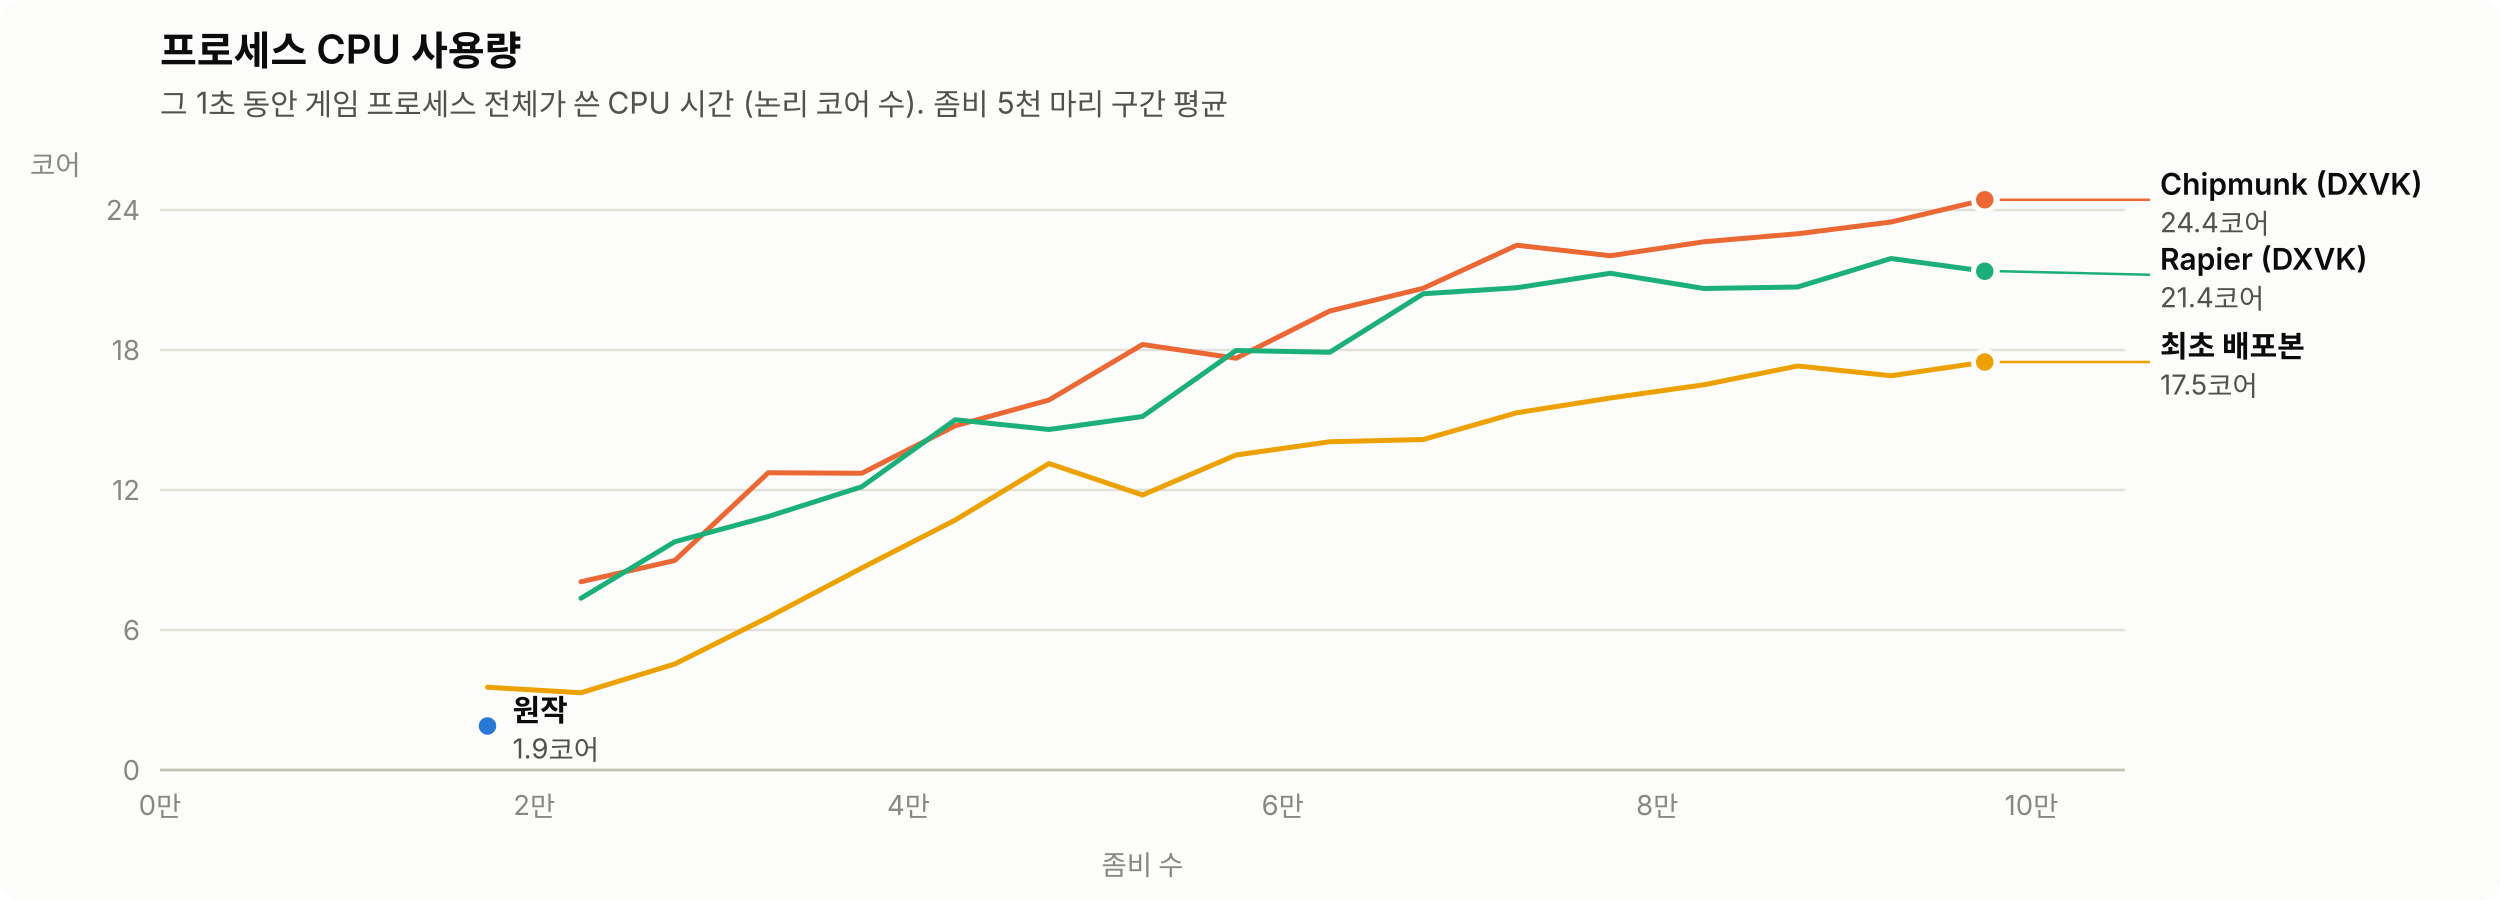
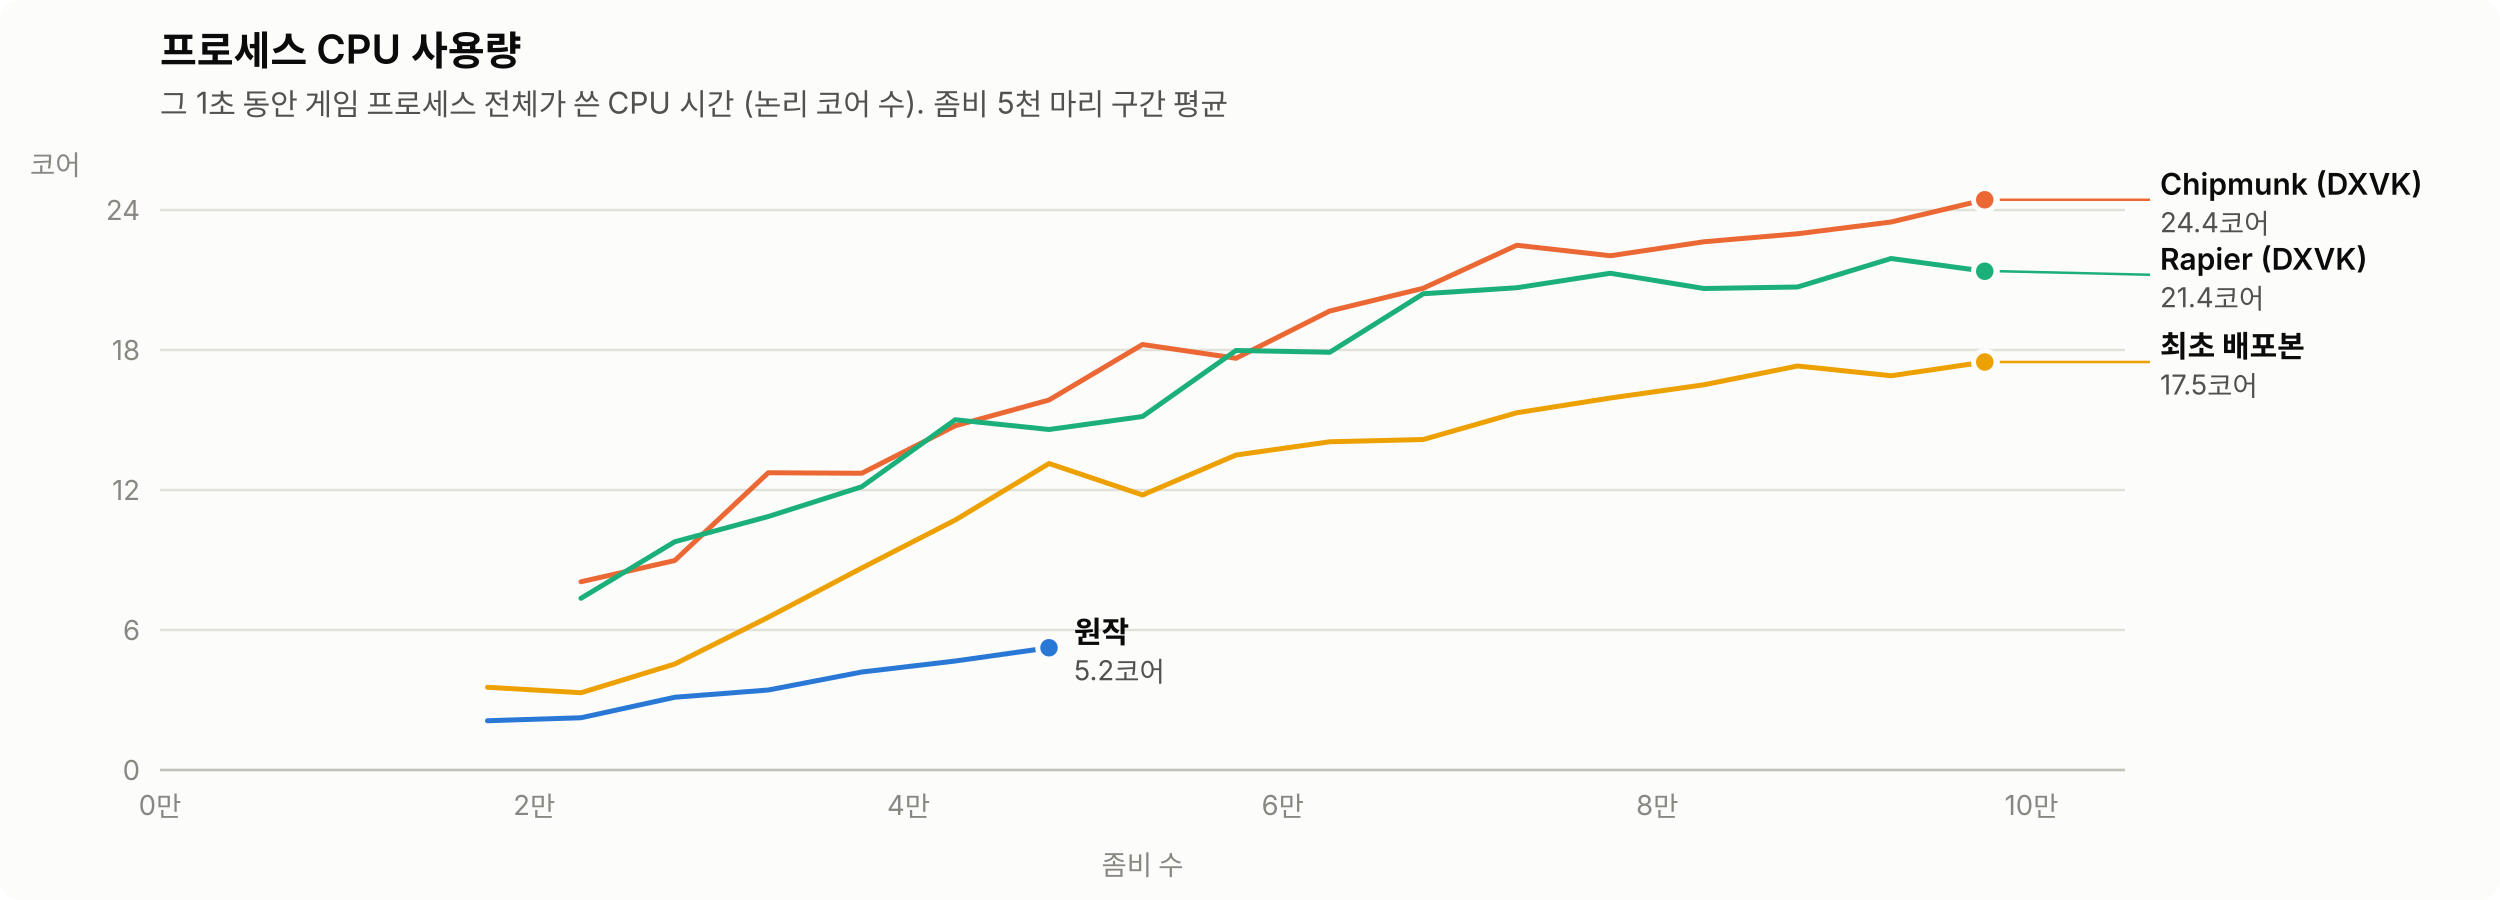
<svg xmlns="http://www.w3.org/2000/svg" viewBox="0 0 1000 360" width="1000" height="360" role="img" aria-label="프로세스 CPU 사용량">
  <style>svg{font-family:system-ui, -apple-system, "Segoe UI", "Malgun Gothic", sans-serif}.bg{fill:#fcfcfb}.t1{fill:#0b0b0b}.t2{fill:#52514e}.tm{fill:#898781}.grid{stroke:#e1e0d9}.axis{stroke:#c3c2b7}.ring{stroke:#fcfcfb}.ref{stroke:#898781}.s-original{stroke:#2a78d6}.f-original{fill:#2a78d6}.s-first{stroke:#eda100}.f-first{fill:#eda100}.s-chipmunk{stroke:#eb6834}.f-chipmunk{fill:#eb6834}.s-rapier{stroke:#1baf7a}.f-rapier{fill:#1baf7a}@media (prefers-color-scheme: dark){.bg{fill:#1a1a19}.t1{fill:#f0efec}.t2{fill:#c3c2b7}.grid{stroke:#2c2c2a}.axis{stroke:#383835}.ring{stroke:#1a1a19}.s-original{stroke:#3987e5}.f-original{fill:#3987e5}.s-first{stroke:#c98500}.f-first{fill:#c98500}.s-chipmunk{stroke:#d95926}.f-chipmunk{fill:#d95926}.s-rapier{stroke:#199e70}.f-rapier{fill:#199e70}}</style>
  <rect class="bg" width="1000" height="360" rx="8" />
  <text class="t1" x="64" y="26" font-size="16" font-weight="600">프로세스 CPU 사용량</text>
  <text class="t2" x="64" y="46" font-size="12">그 1초 동안 게임 프로세스 전체가 쓴 CPU 시간 (논리 코어 수). 좀비 5천 마리 구간 평균</text>
  <line class="grid" x1="64" x2="850" y1="308.0" y2="308.0" stroke-width="1" />
  <text class="tm" x="56" y="312.0" font-size="11" text-anchor="end">0</text>
  <line class="grid" x1="64" x2="850" y1="252.0" y2="252.0" stroke-width="1" />
  <text class="tm" x="56" y="256.0" font-size="11" text-anchor="end">6</text>
  <line class="grid" x1="64" x2="850" y1="196.0" y2="196.0" stroke-width="1" />
  <text class="tm" x="56" y="200.0" font-size="11" text-anchor="end">12</text>
  <line class="grid" x1="64" x2="850" y1="140.0" y2="140.0" stroke-width="1" />
  <text class="tm" x="56" y="144.0" font-size="11" text-anchor="end">18</text>
  <line class="grid" x1="64" x2="850" y1="84.0" y2="84.0" stroke-width="1" />
  <text class="tm" x="56" y="88.0" font-size="11" text-anchor="end">24</text>
  <line class="axis" x1="64" x2="850" y1="308" y2="308" stroke-width="1" />
  <text class="tm" x="64.0" y="326" font-size="11" text-anchor="middle">0만</text>
  <text class="tm" x="213.7" y="326" font-size="11" text-anchor="middle">2만</text>
  <text class="tm" x="363.4" y="326" font-size="11" text-anchor="middle">4만</text>
  <text class="tm" x="513.1" y="326" font-size="11" text-anchor="middle">6만</text>
  <text class="tm" x="662.9" y="326" font-size="11" text-anchor="middle">8만</text>
  <text class="tm" x="812.6" y="326" font-size="11" text-anchor="middle">10만</text>
  <text class="tm" x="457.0" y="350" font-size="11" text-anchor="middle">좀비 수</text>
  <text class="tm" x="12" y="70" font-size="11" text-anchor="start">코어</text>
-   <path class="s-original" d="M195.0,290.4" fill="none" stroke-width="2" stroke-linejoin="round" stroke-linecap="round" />
-   <circle cx="195.0" cy="290.4" r="10" fill="transparent" />
+   <path class="s-original" d="M195.0,288.3 L232.4,287.1 L269.9,278.9 L307.3,276.0 L344.7,268.8 L382.1,264.4 L419.6,259.1" fill="none" stroke-width="2" stroke-linejoin="round" stroke-linecap="round" />
+   <circle cx="195.0" cy="288.3" r="10" fill="transparent" />
+   <circle cx="232.4" cy="287.1" r="10" fill="transparent" />
+   <circle cx="269.9" cy="278.9" r="10" fill="transparent" />
+   <circle cx="307.3" cy="276.0" r="10" fill="transparent" />
+   <circle cx="344.7" cy="268.8" r="10" fill="transparent" />
+   <circle cx="382.1" cy="264.4" r="10" fill="transparent" />
+   <circle cx="419.6" cy="259.1" r="10" fill="transparent" />
  <path class="s-first" d="M195.0,274.9 L232.4,277.1 L269.9,265.6 L307.3,246.9 L344.7,227.2 L382.1,208.0 L419.6,185.4 L457.0,198.0 L494.4,182.0 L531.9,176.7 L569.3,175.8 L606.7,165.1 L644.1,159.2 L681.6,153.9 L719.0,146.4 L756.4,150.3 L793.9,144.8" fill="none" stroke-width="2" stroke-linejoin="round" stroke-linecap="round" />
  <circle cx="195.0" cy="274.9" r="10" fill="transparent" />
  <circle cx="232.4" cy="277.1" r="10" fill="transparent" />
  <circle cx="269.9" cy="265.6" r="10" fill="transparent" />
  <circle cx="307.3" cy="246.9" r="10" fill="transparent" />
  <circle cx="344.7" cy="227.2" r="10" fill="transparent" />
  <circle cx="382.1" cy="208.0" r="10" fill="transparent" />
  <circle cx="419.6" cy="185.4" r="10" fill="transparent" />
  <circle cx="457.0" cy="198.0" r="10" fill="transparent" />
  <circle cx="494.4" cy="182.0" r="10" fill="transparent" />
  <circle cx="531.9" cy="176.7" r="10" fill="transparent" />
  <circle cx="569.3" cy="175.8" r="10" fill="transparent" />
  <circle cx="606.7" cy="165.1" r="10" fill="transparent" />
  <circle cx="644.1" cy="159.2" r="10" fill="transparent" />
  <circle cx="681.6" cy="153.9" r="10" fill="transparent" />
  <circle cx="719.0" cy="146.4" r="10" fill="transparent" />
  <circle cx="756.4" cy="150.3" r="10" fill="transparent" />
  <circle cx="793.9" cy="144.8" r="10" fill="transparent" />
  <path class="s-chipmunk" d="M232.4,232.7 L269.9,224.2 L307.3,189.1 L344.7,189.3 L382.1,170.3 L419.6,160.0 L457.0,137.8 L494.4,143.3 L531.9,124.4 L569.3,115.3 L606.7,98.1 L644.1,102.3 L681.6,96.7 L719.0,93.5 L756.4,88.8 L793.9,79.9" fill="none" stroke-width="2" stroke-linejoin="round" stroke-linecap="round" />
  <circle cx="232.4" cy="232.7" r="10" fill="transparent" />
  <circle cx="269.9" cy="224.2" r="10" fill="transparent" />
  <circle cx="307.3" cy="189.1" r="10" fill="transparent" />
  <circle cx="344.7" cy="189.3" r="10" fill="transparent" />
  <circle cx="382.1" cy="170.3" r="10" fill="transparent" />
  <circle cx="419.6" cy="160.0" r="10" fill="transparent" />
  <circle cx="457.0" cy="137.8" r="10" fill="transparent" />
  <circle cx="494.4" cy="143.3" r="10" fill="transparent" />
  <circle cx="531.9" cy="124.4" r="10" fill="transparent" />
  <circle cx="569.3" cy="115.3" r="10" fill="transparent" />
  <circle cx="606.7" cy="98.1" r="10" fill="transparent" />
  <circle cx="644.1" cy="102.3" r="10" fill="transparent" />
  <circle cx="681.6" cy="96.7" r="10" fill="transparent" />
  <circle cx="719.0" cy="93.5" r="10" fill="transparent" />
  <circle cx="756.4" cy="88.8" r="10" fill="transparent" />
  <circle cx="793.9" cy="79.9" r="10" fill="transparent" />
  <path class="s-rapier" d="M232.4,239.3 L269.9,216.7 L307.3,206.6 L344.7,194.7 L382.1,167.9 L419.6,171.8 L457.0,166.6 L494.4,140.2 L531.9,140.9 L569.3,117.5 L606.7,115.1 L644.1,109.3 L681.6,115.4 L719.0,114.8 L756.4,103.4 L793.9,108.5" fill="none" stroke-width="2" stroke-linejoin="round" stroke-linecap="round" />
  <circle cx="232.4" cy="239.3" r="10" fill="transparent" />
  <circle cx="269.9" cy="216.7" r="10" fill="transparent" />
  <circle cx="307.3" cy="206.6" r="10" fill="transparent" />
  <circle cx="344.7" cy="194.7" r="10" fill="transparent" />
  <circle cx="382.1" cy="167.9" r="10" fill="transparent" />
  <circle cx="419.6" cy="171.8" r="10" fill="transparent" />
  <circle cx="457.0" cy="166.6" r="10" fill="transparent" />
  <circle cx="494.4" cy="140.2" r="10" fill="transparent" />
  <circle cx="531.9" cy="140.9" r="10" fill="transparent" />
  <circle cx="569.3" cy="117.5" r="10" fill="transparent" />
  <circle cx="606.7" cy="115.1" r="10" fill="transparent" />
  <circle cx="644.1" cy="109.3" r="10" fill="transparent" />
  <circle cx="681.6" cy="115.4" r="10" fill="transparent" />
  <circle cx="719.0" cy="114.8" r="10" fill="transparent" />
  <circle cx="756.4" cy="103.4" r="10" fill="transparent" />
  <circle cx="793.9" cy="108.5" r="10" fill="transparent" />
  <circle class="f-chipmunk ring" cx="793.9" cy="79.9" r="4.5" stroke-width="2" />
  <line class="s-chipmunk" x1="799.9" y1="79.9" x2="860" y2="79.9" stroke-width="1" />
  <text class="t1" x="864" y="77.9" font-size="12" font-weight="600">Chipmunk (DXVK)</text>
  <text class="t2" x="864" y="92.9" font-size="11">24.4코어</text>
  <circle class="f-rapier ring" cx="793.9" cy="108.5" r="4.5" stroke-width="2" />
  <line class="s-rapier" x1="799.9" y1="108.5" x2="860" y2="109.9" stroke-width="1" />
  <text class="t1" x="864" y="107.9" font-size="12" font-weight="600">Rapier (DXVK)</text>
  <text class="t2" x="864" y="122.9" font-size="11">21.4코어</text>
  <circle class="f-first ring" cx="793.9" cy="144.8" r="4.5" stroke-width="2" />
  <line class="s-first" x1="799.9" y1="144.8" x2="860" y2="144.8" stroke-width="1" />
  <text class="t1" x="864" y="142.8" font-size="12" font-weight="600">최초 배포본</text>
  <text class="t2" x="864" y="157.8" font-size="11">17.5코어</text>
-   <circle class="f-original ring" cx="195.0" cy="290.4" r="4.5" stroke-width="2" />
-   <text class="t1" x="205.0" y="288.4" font-size="12" font-weight="600">원작</text>
-   <text class="t2" x="205.0" y="303.4" font-size="11">1.9코어</text>
+   <circle class="f-original ring" cx="419.6" cy="259.1" r="4.5" stroke-width="2" />
+   <text class="t1" x="429.571" y="257.1" font-size="12" font-weight="600">원작</text>
+   <text class="t2" x="429.571" y="272.1" font-size="11">5.2코어</text>
</svg>
